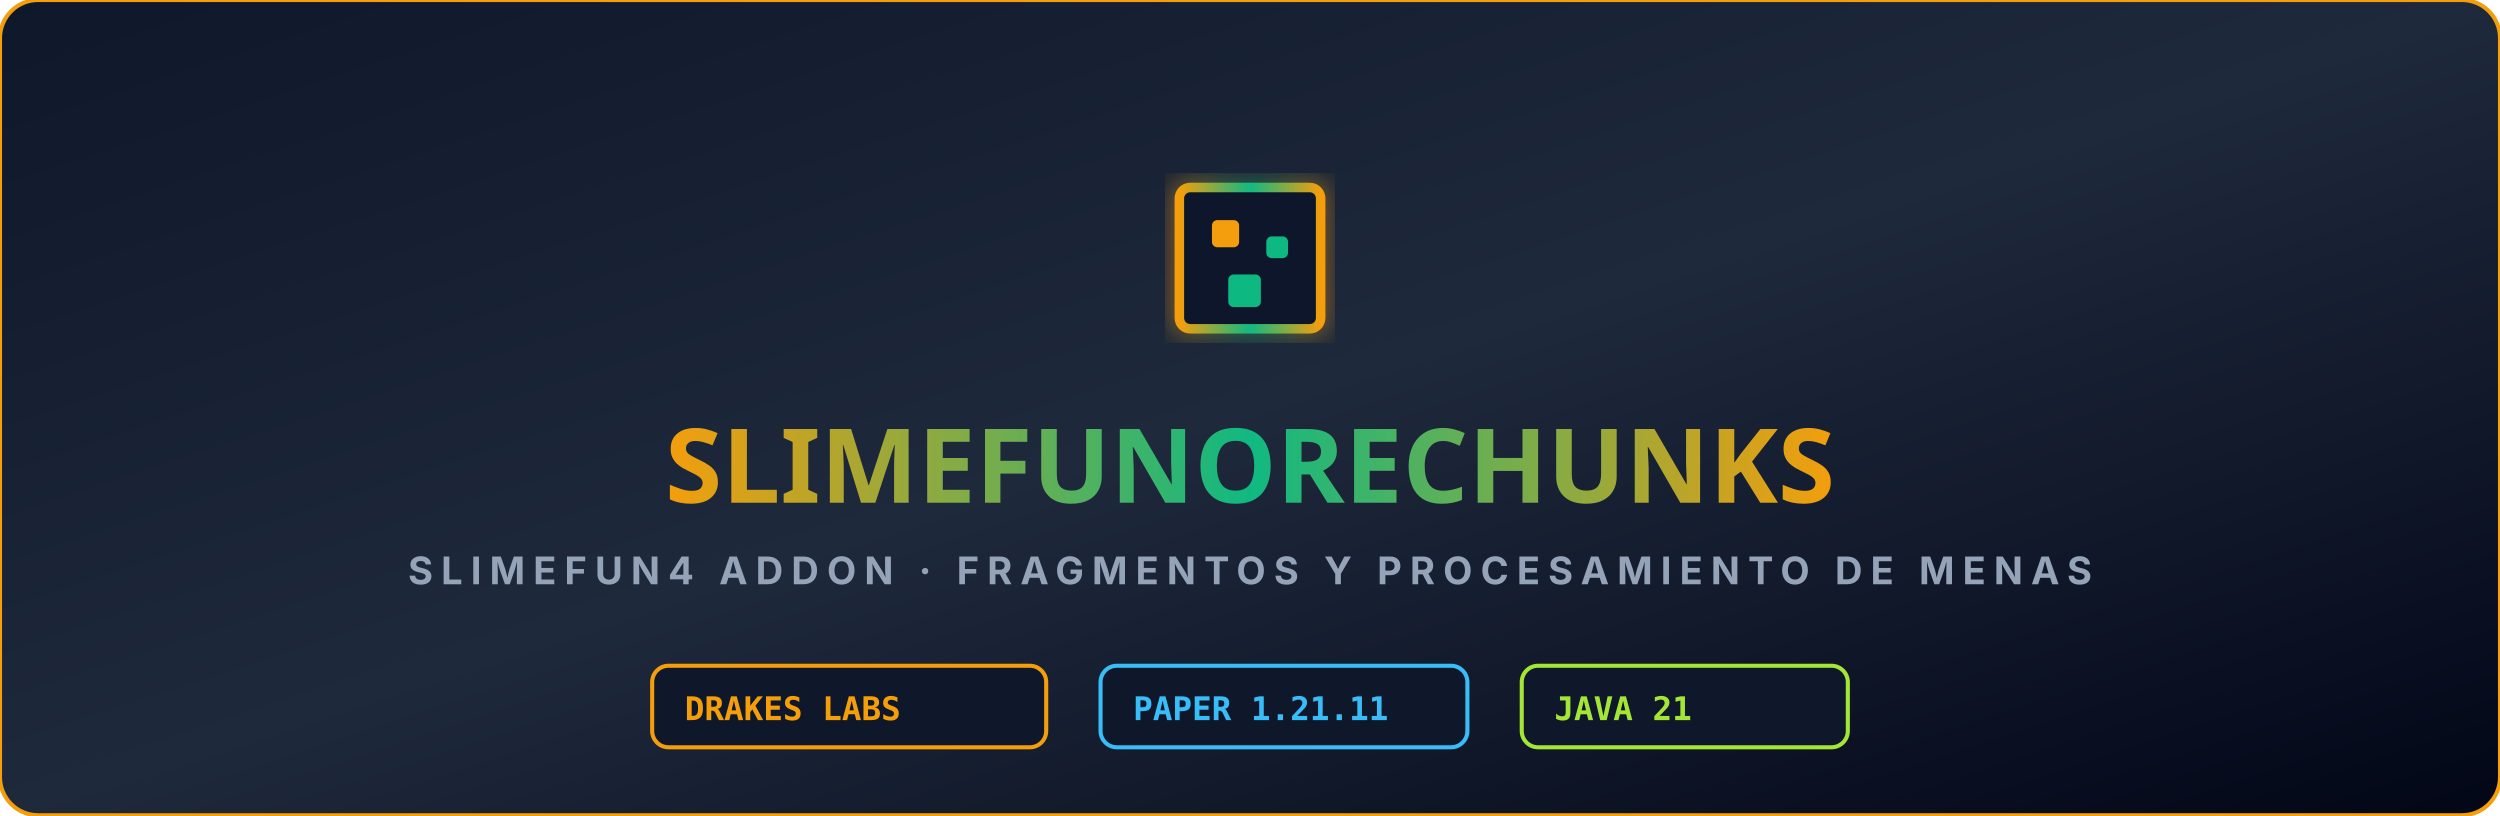
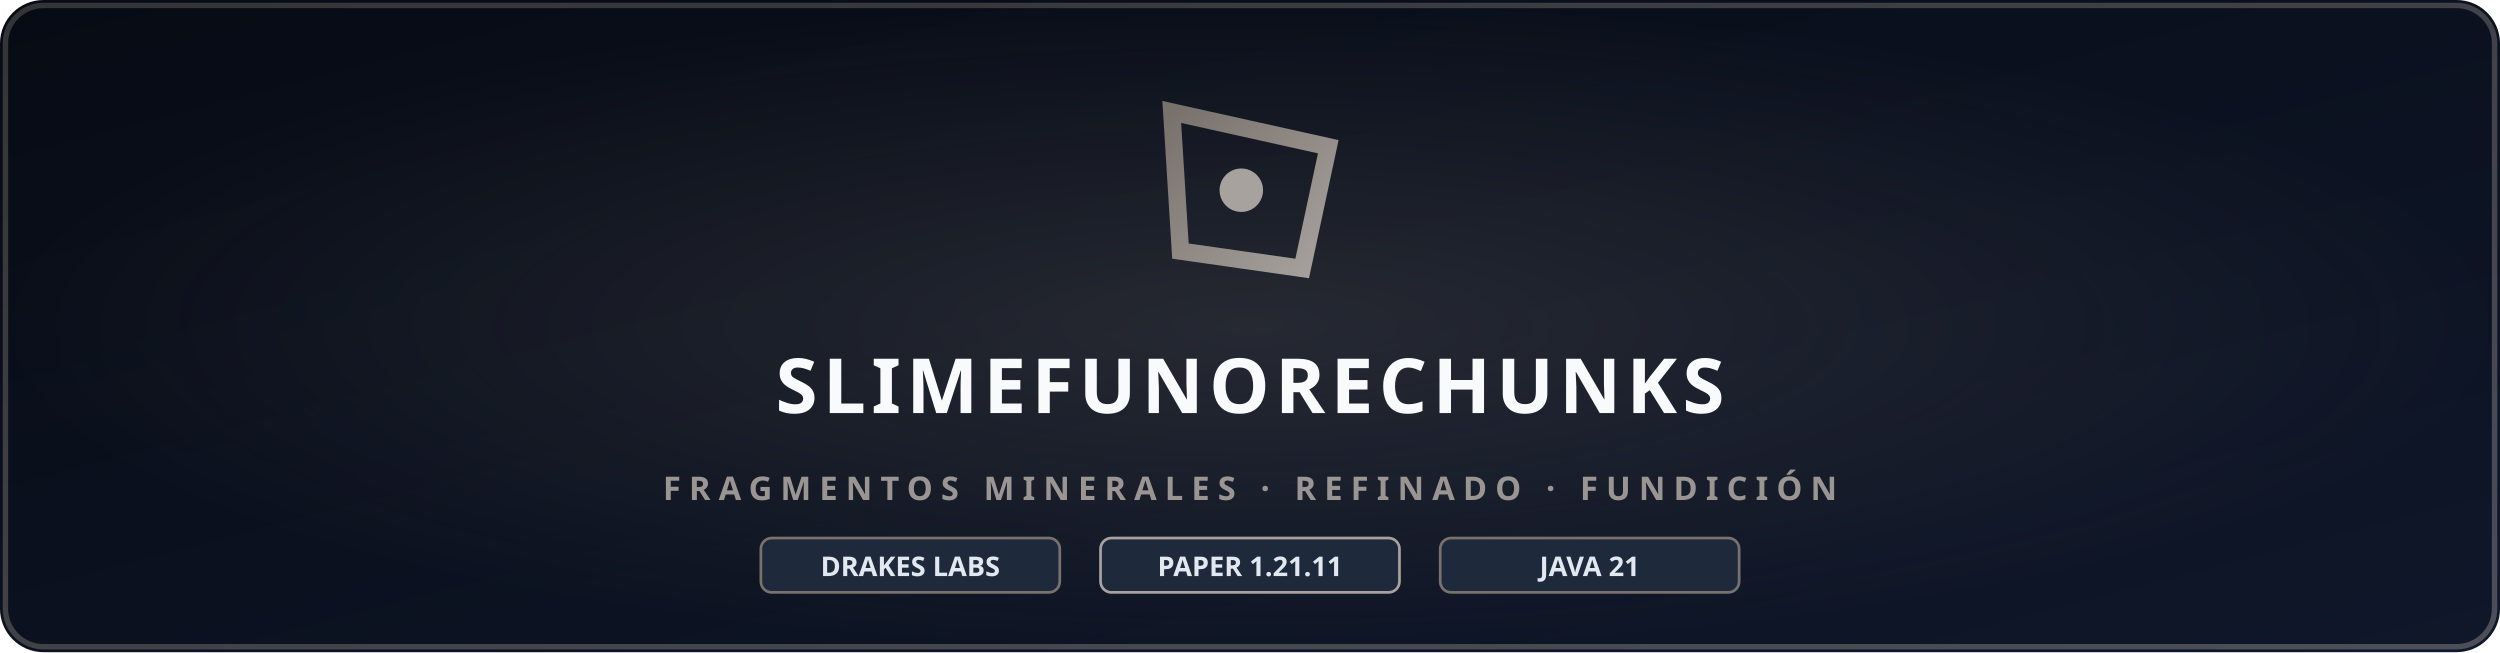
- <svg xmlns="http://www.w3.org/2000/svg" viewBox="0 0 920 300" width="920" height="300">
+ <svg xmlns="http://www.w3.org/2000/svg" viewBox="0 0 920 240" width="920" height="240" role="img" aria-label="SlimefunOreChunks Banner">
  <defs>
-     <linearGradient id="bgG" x1="0%" y1="0%" x2="100%" y2="100%">
-       <stop offset="0%" stop-color="#0F172A" />
-       <stop offset="50%" stop-color="#1E293B" />
-       <stop offset="100%" stop-color="#020617" />
+     <linearGradient id="bFondo" x1="0" y1="0" x2="1" y2="1">
+       <stop offset="0%" stop-color="#070B14" />
+       <stop offset="100%" stop-color="#0F172A" />
    </linearGradient>
-     <linearGradient id="acG" x1="0%" y1="0%" x2="100%" y2="0%">
-       <stop offset="0%" stop-color="#F59E0B" />
-       <stop offset="50%" stop-color="#10B981" />
-       <stop offset="100%" stop-color="#F59E0B" />
+     <linearGradient id="acG" x1="0" y1="0" x2="1" y2="1">
+       <stop offset="0%" stop-color="#78716C" />
+       <stop offset="100%" stop-color="#A8A29E" />
    </linearGradient>
-     <filter id="glowF">
-       <feGaussianBlur stdDeviation="6" result="blur" />
-       <feMerge>
-         <feMergeNode in="blur" />
-         <feMergeNode in="SourceGraphic" />
-       </feMerge>
-     </filter>
+     <radialGradient id="bHalo" cx="50%" cy="50%" r="50%">
+       <stop offset="0%" stop-color="#78716C" stop-opacity="0.25" />
+       <stop offset="100%" stop-color="#78716C" stop-opacity="0" />
+     </radialGradient>
  </defs>
-   <style>
-     @keyframes latido {
-       0%, 100% { opacity: 0.85; filter: drop-shadow(0 0 15px #F59E0Bb3); }
-       50%      { opacity: 1;    filter: drop-shadow(0 0 30px #10B981); }
-     }
-     .fondo  { fill: url(#bgG); }
-     .titulo { font-family: 'Outfit', 'Segoe UI', sans-serif; font-weight: 900; font-size: 38px;
-                fill: url(#acG); animation: latido 3.5s infinite ease-in-out; }
-     .sub    { font-family: 'Inter', 'Segoe UI', sans-serif; font-weight: 700; font-size: 14px;
-                fill: #94A3B8; letter-spacing: 3px; }
-     .chapa  { fill: #0F172A; stroke-width: 1.5; rx: 6px; }
-     .ctexto { font-family: 'JetBrains Mono', monospace; font-size: 12px; font-weight: 700; }
-   </style>
-   <rect class="fondo" width="920" height="300" rx="14" stroke="#F59E0B" stroke-width="1.5" />
-   <g transform="translate(460, 95)" filter="url(#glowF)">
-     <g>
-       <animateTransform attributeName="transform" type="rotate" from="0 0 0" to="360 0 0" dur="24s" repeatCount="indefinite" />
-       <rect x="-26" y="-26" width="52" height="52" rx="4" fill="#0F172A" stroke="url(#acG)" stroke-width="3.5" />
-       <rect x="-14" y="-14" width="10" height="10" rx="2" fill="#F59E0B" />
-       <rect x="6" y="-8" width="8" height="8" rx="2" fill="#10B981" />
-       <rect x="-8" y="6" width="12" height="12" rx="2" fill="#10B981" />
-     </g>
+   <rect width="920" height="240" rx="16" fill="url(#bFondo)" />
+   <rect width="920" height="240" rx="16" fill="url(#bHalo)" />
+   <rect x="2" y="2" width="916" height="236" rx="14" fill="none" stroke="url(#acG)" stroke-width="2" opacity="0.4" />
+   <g transform="translate(460,70) scale(1.6)">
+     <path d="M-18,-18 L18,-10 L12,18 L-16,14 Z" fill="none" stroke="url(#acG)" stroke-width="4" />
+     <circle cx="-2" cy="0" r="5" fill="#A8A29E" />
  </g>
-   <text x="460" y="185" text-anchor="middle" class="titulo">SLIMEFUNORECHUNKS</text>
-   <text x="460" y="215" text-anchor="middle" class="sub">SLIMEFUN4 ADDON · FRAGMENTOS Y PROCESAMIENTO DE MENAS</text>
-   <g transform="translate(240, 245)">
-     <rect x="0" y="0" width="145" height="30" class="chapa" stroke="#F59E0B" />
-     <text x="12" y="20" class="ctexto" fill="#F59E0B">DRAKES LABS</text>
-     <rect x="165" y="0" width="135" height="30" class="chapa" stroke="#38BDF8" />
-     <text x="177" y="20" class="ctexto" fill="#38BDF8">PAPER 1.21.11</text>
-     <rect x="320" y="0" width="120" height="30" class="chapa" stroke="#A3E635" />
-     <text x="332" y="20" class="ctexto" fill="#A3E635">JAVA 21</text>
+   <text x="460" y="152" text-anchor="middle" font-family="'Segoe UI', system-ui, -apple-system, sans-serif" font-weight="900" font-size="28" fill="#F8FAFC" letter-spacing="2">
+     SLIMEFUNORECHUNKS
+   </text>
+   <text x="460" y="184" text-anchor="middle" font-family="'Segoe UI', system-ui, -apple-system, sans-serif" font-weight="700" font-size="12" fill="#A8A29E" letter-spacing="3" opacity="0.9">
+     FRAGMENTOS MINERALES · REFINADO · FUNDICIÓN
+   </text>
+   <g transform="translate(460, 210)">
+     <rect x="-180" y="-12" width="110" height="20" rx="4" fill="#1E293B" stroke="#78716C" stroke-width="1" />
+     <text x="-125" y="2" text-anchor="middle" font-family="sans-serif" font-size="10" font-weight="700" fill="#E2E8F0">DRAKES LABS</text>
+     <rect x="-55" y="-12" width="110" height="20" rx="4" fill="#1E293B" stroke="#A8A29E" stroke-width="1" />
+     <text x="0" y="2" text-anchor="middle" font-family="sans-serif" font-size="10" font-weight="700" fill="#E2E8F0">PAPER 1.21.11</text>
+     <rect x="70" y="-12" width="110" height="20" rx="4" fill="#1E293B" stroke="#78716C" stroke-width="1" />
+     <text x="125" y="2" text-anchor="middle" font-family="sans-serif" font-size="10" font-weight="700" fill="#E2E8F0">JAVA 21</text>
  </g>
</svg>
